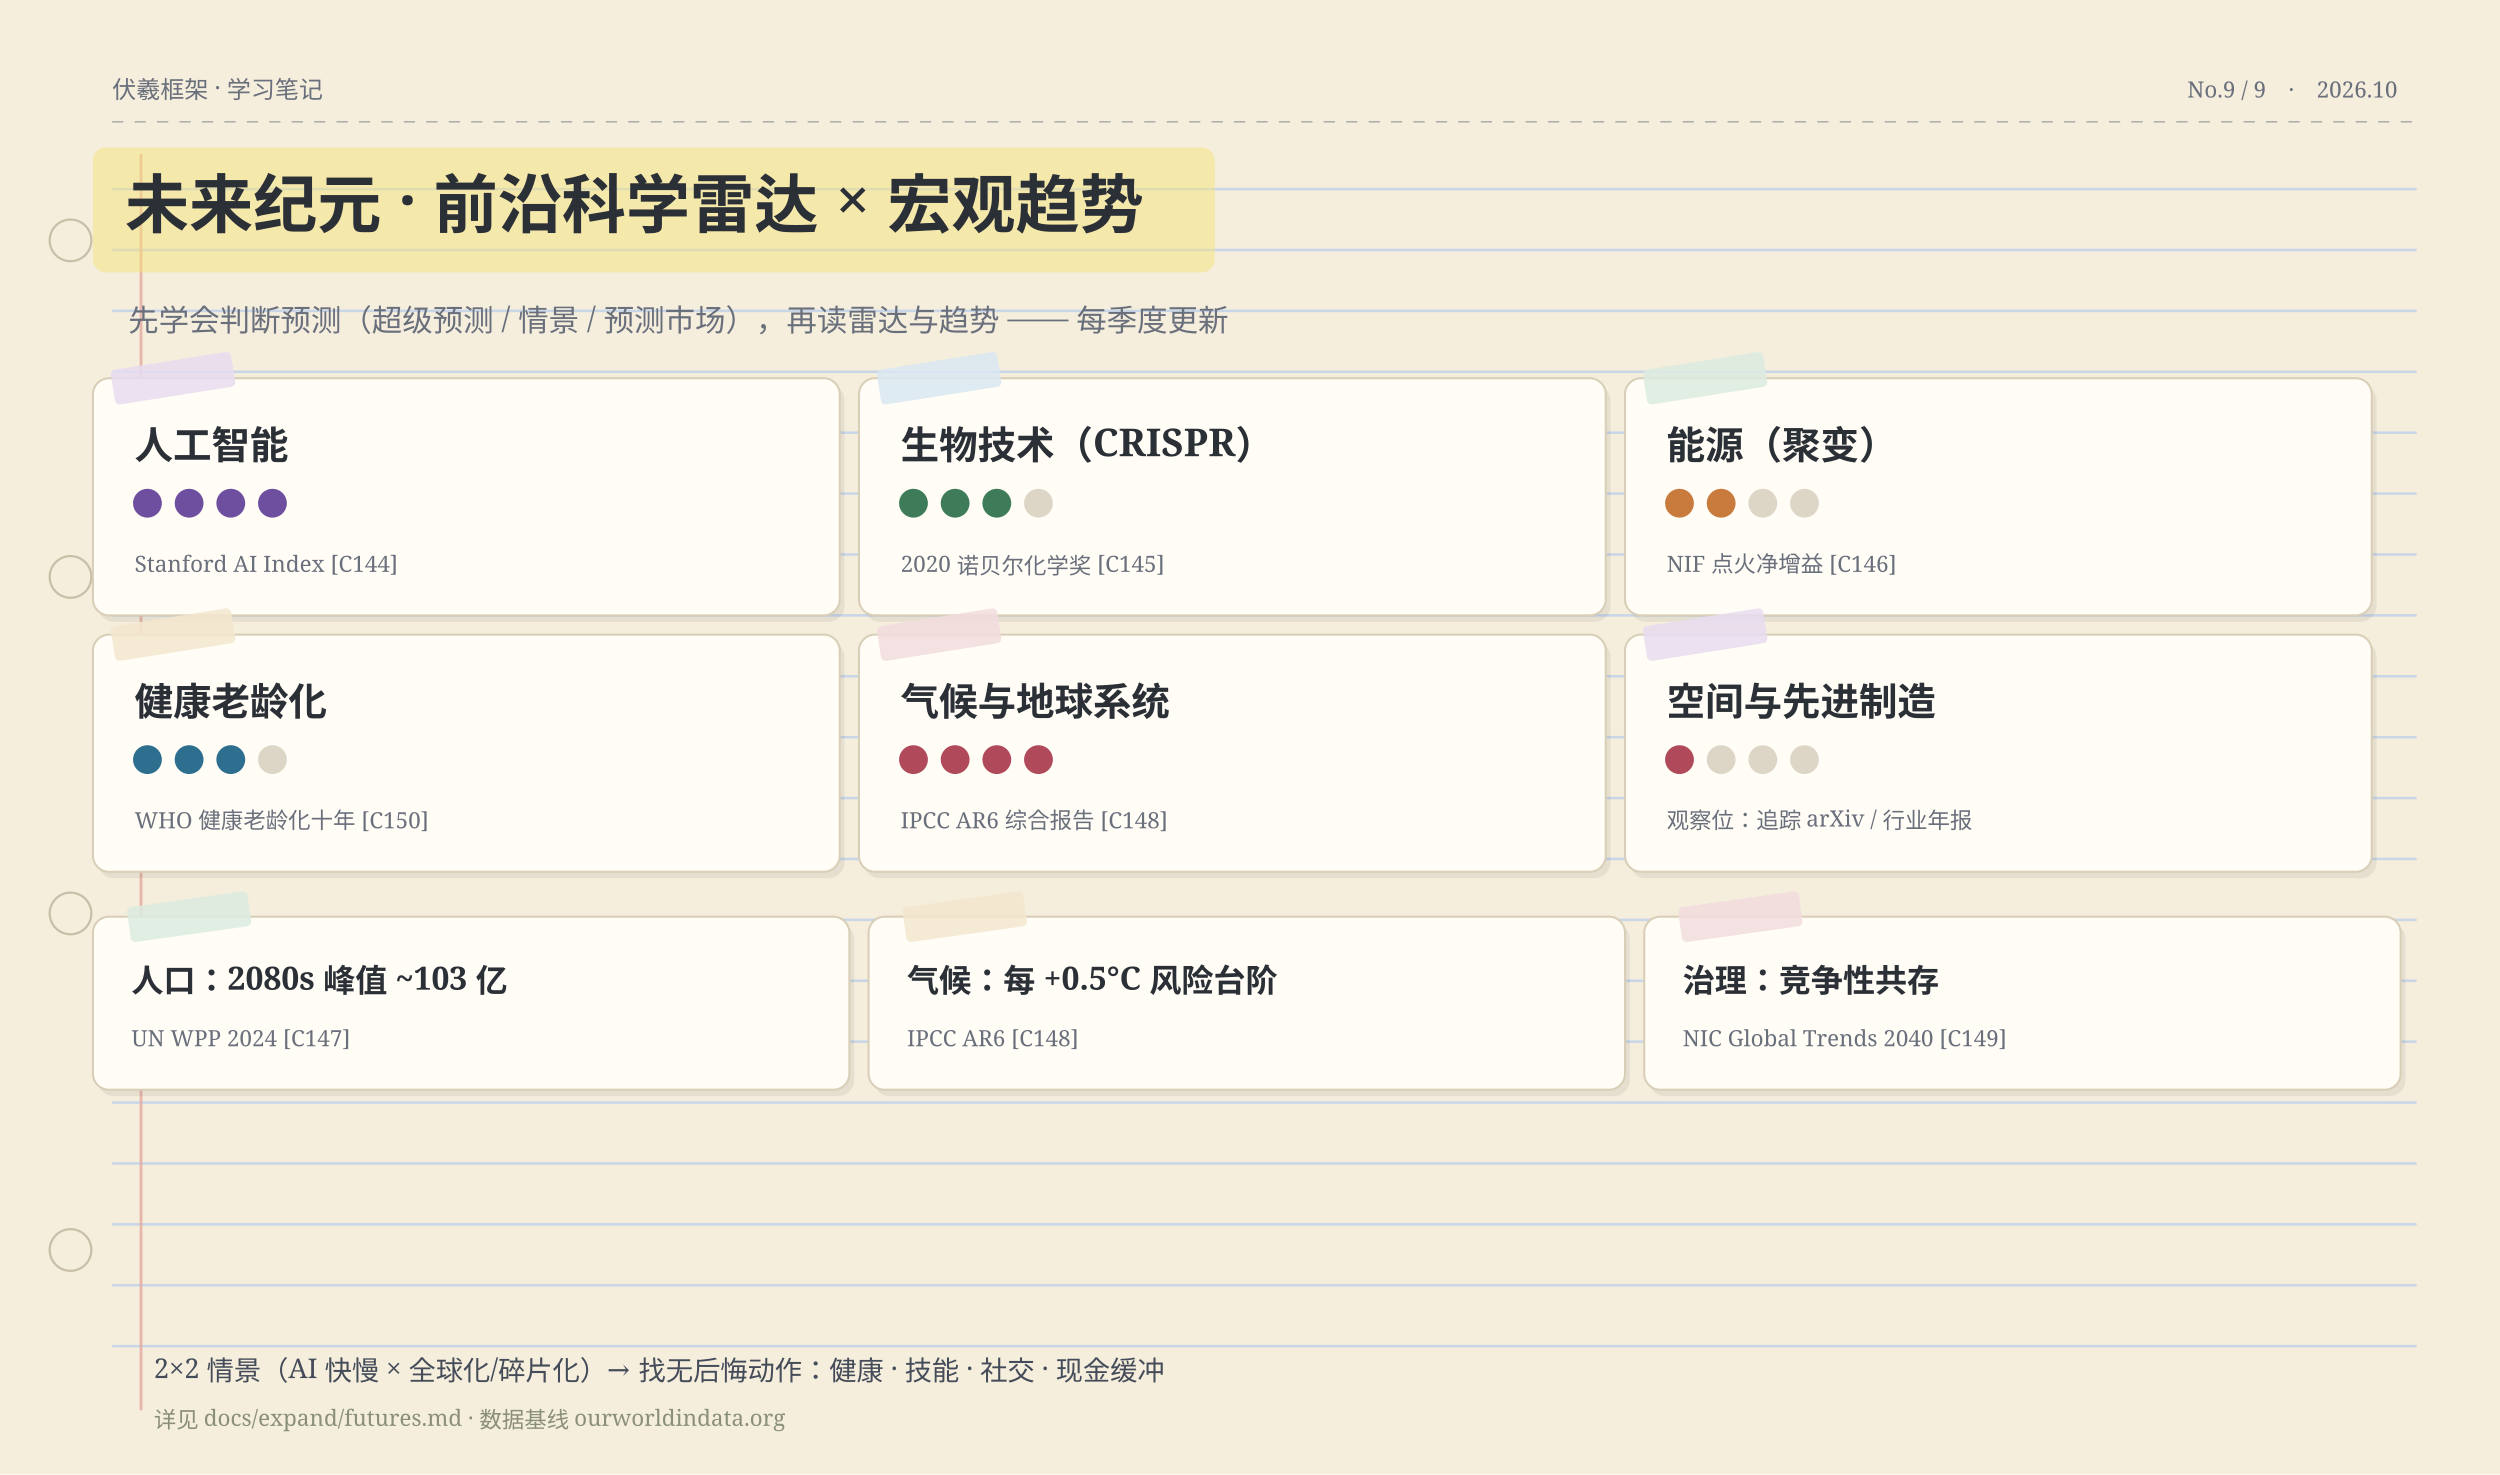
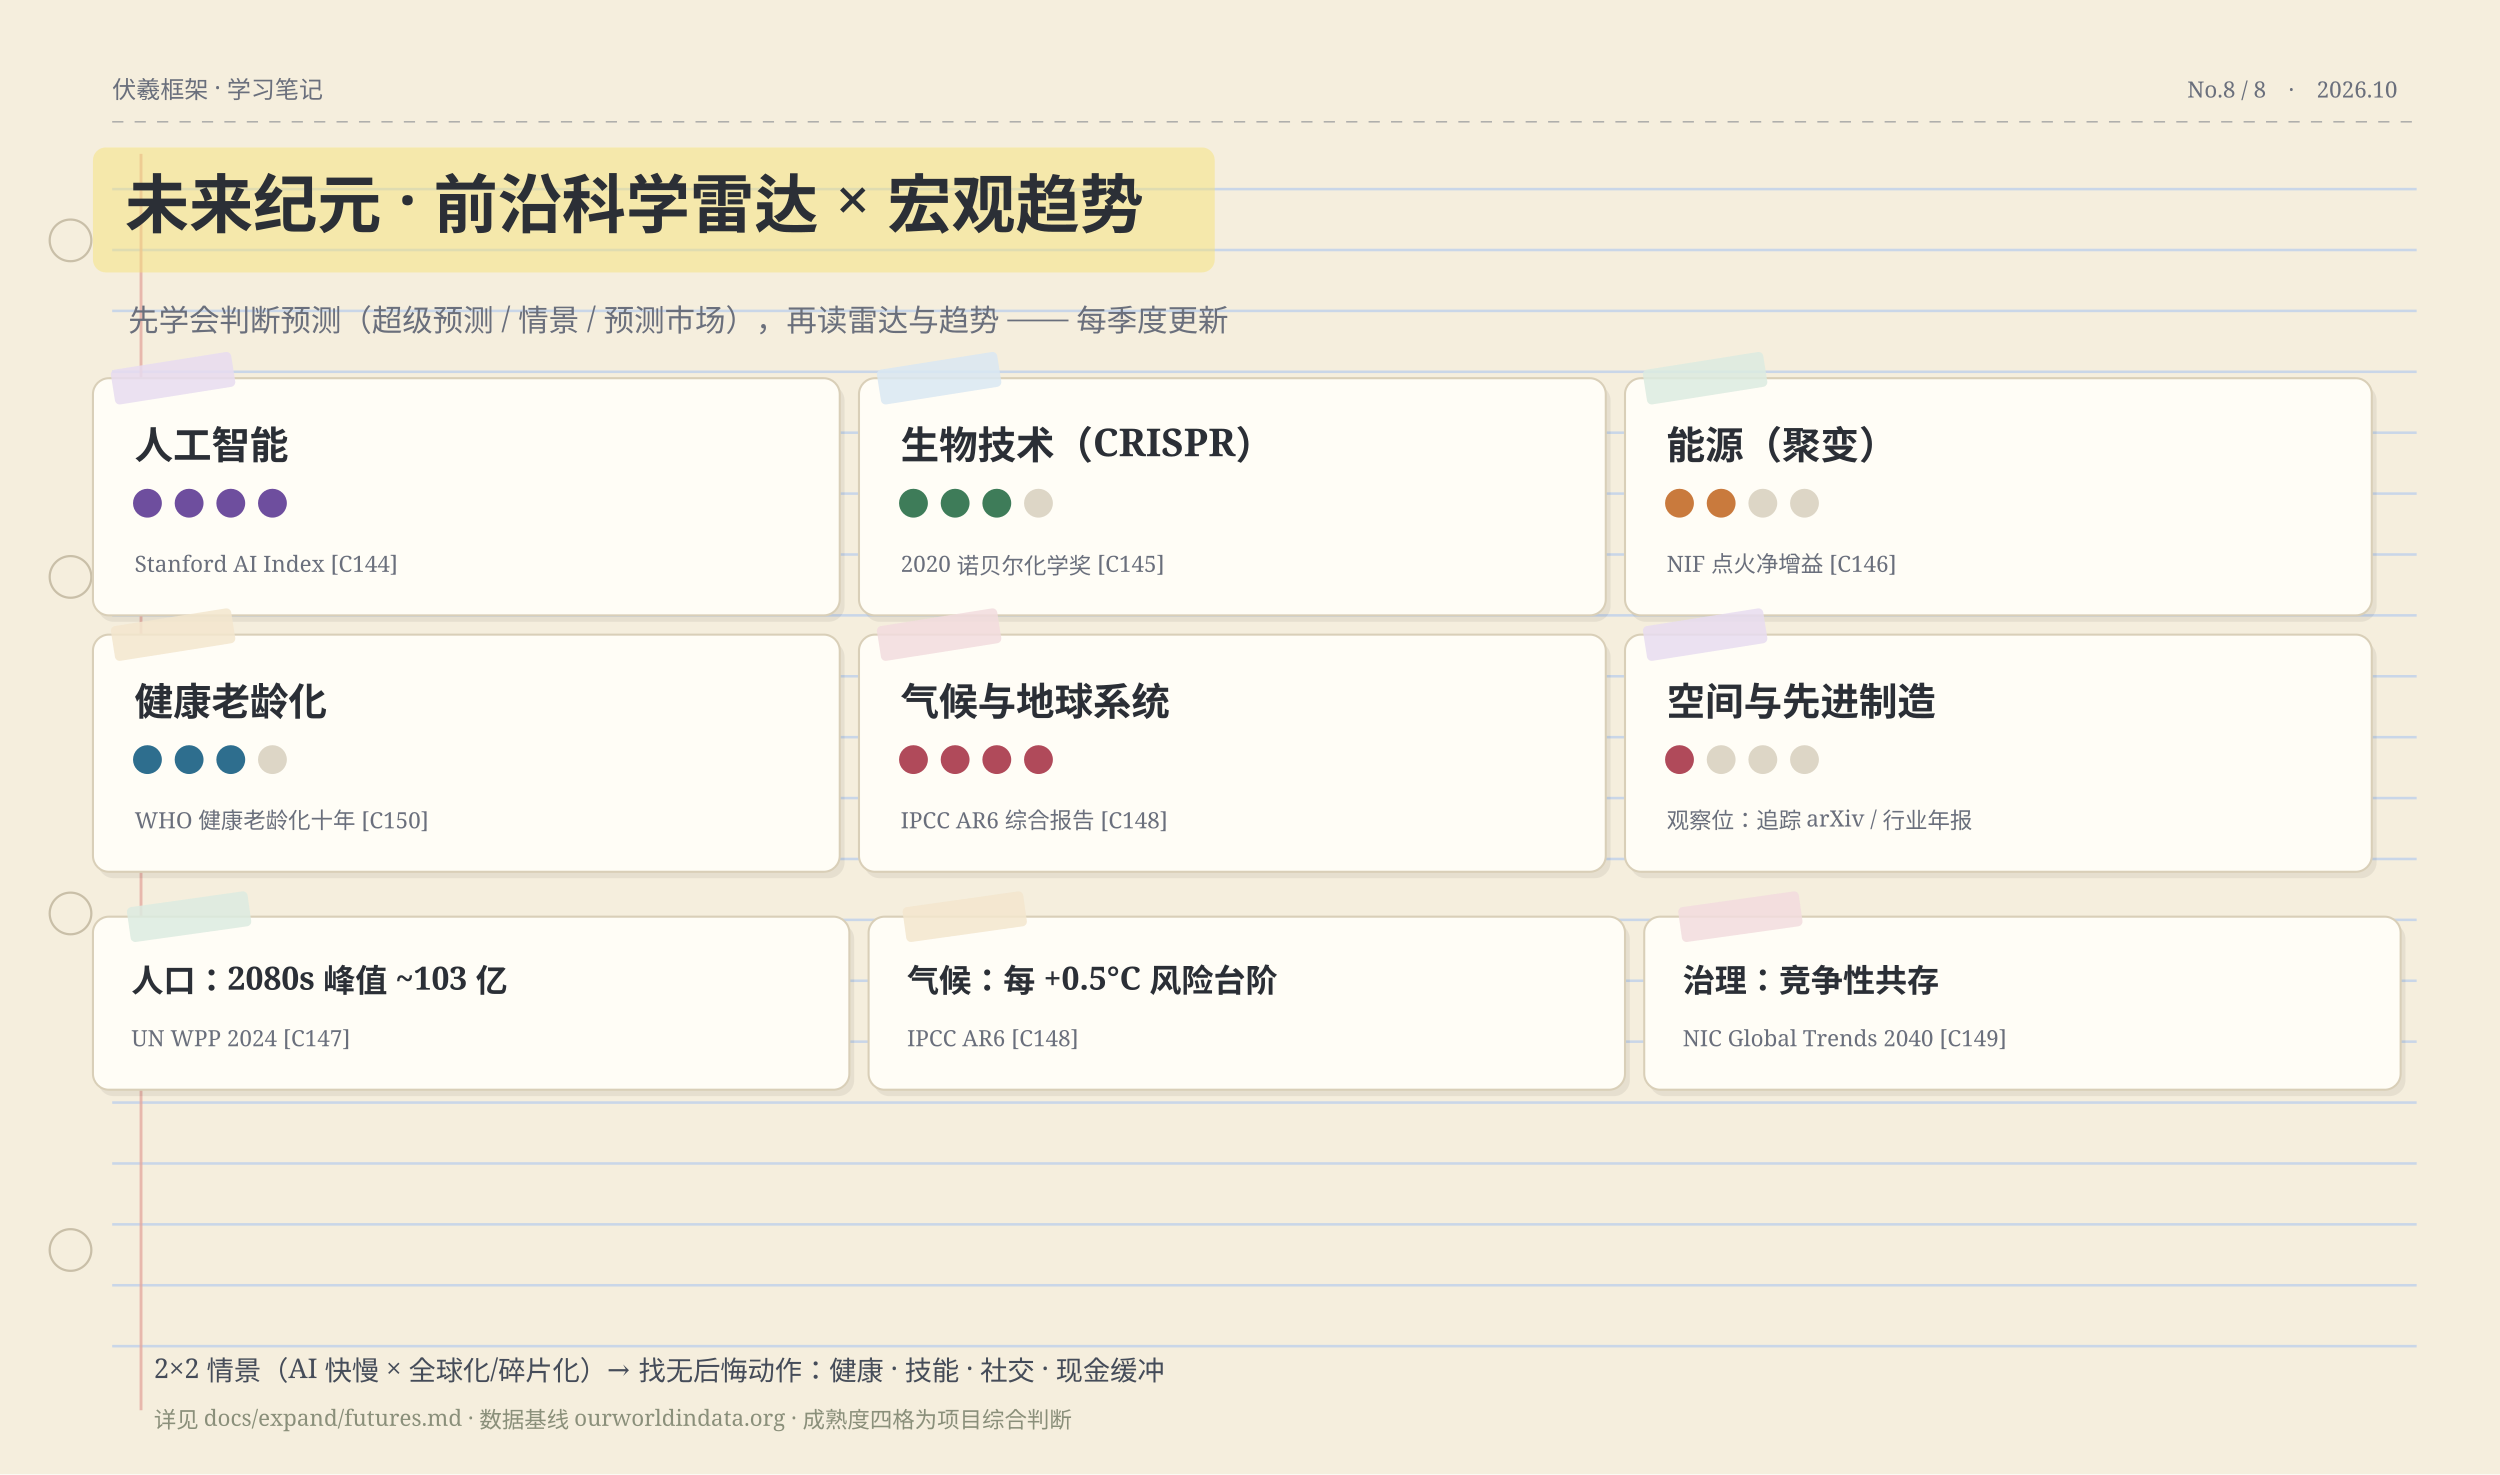
<svg xmlns="http://www.w3.org/2000/svg" width="1560" height="920" viewBox="0 0 1560 920">
  <rect x="0" y="0" width="1560" height="920" rx="0" fill="#F5EEDD" />
  <line x1="70" y1="118" x2="1508" y2="118" stroke="#C9D6E8" stroke-width="1.6" opacity="1" />
  <line x1="70" y1="156" x2="1508" y2="156" stroke="#C9D6E8" stroke-width="1.6" opacity="1" />
  <line x1="70" y1="194" x2="1508" y2="194" stroke="#C9D6E8" stroke-width="1.6" opacity="1" />
  <line x1="70" y1="232" x2="1508" y2="232" stroke="#C9D6E8" stroke-width="1.6" opacity="1" />
  <line x1="70" y1="270" x2="1508" y2="270" stroke="#C9D6E8" stroke-width="1.6" opacity="1" />
  <line x1="70" y1="308" x2="1508" y2="308" stroke="#C9D6E8" stroke-width="1.6" opacity="1" />
  <line x1="70" y1="346" x2="1508" y2="346" stroke="#C9D6E8" stroke-width="1.6" opacity="1" />
  <line x1="70" y1="384" x2="1508" y2="384" stroke="#C9D6E8" stroke-width="1.6" opacity="1" />
  <line x1="70" y1="422" x2="1508" y2="422" stroke="#C9D6E8" stroke-width="1.6" opacity="1" />
  <line x1="70" y1="460" x2="1508" y2="460" stroke="#C9D6E8" stroke-width="1.6" opacity="1" />
  <line x1="70" y1="498" x2="1508" y2="498" stroke="#C9D6E8" stroke-width="1.6" opacity="1" />
  <line x1="70" y1="536" x2="1508" y2="536" stroke="#C9D6E8" stroke-width="1.6" opacity="1" />
  <line x1="70" y1="574" x2="1508" y2="574" stroke="#C9D6E8" stroke-width="1.6" opacity="1" />
  <line x1="70" y1="612" x2="1508" y2="612" stroke="#C9D6E8" stroke-width="1.6" opacity="1" />
  <line x1="70" y1="650" x2="1508" y2="650" stroke="#C9D6E8" stroke-width="1.6" opacity="1" />
  <line x1="70" y1="688" x2="1508" y2="688" stroke="#C9D6E8" stroke-width="1.6" opacity="1" />
  <line x1="70" y1="726" x2="1508" y2="726" stroke="#C9D6E8" stroke-width="1.6" opacity="1" />
  <line x1="70" y1="764" x2="1508" y2="764" stroke="#C9D6E8" stroke-width="1.6" opacity="1" />
  <line x1="70" y1="802" x2="1508" y2="802" stroke="#C9D6E8" stroke-width="1.6" opacity="1" />
  <line x1="70" y1="840" x2="1508" y2="840" stroke="#C9D6E8" stroke-width="1.6" opacity="1" />
  <line x1="88" y1="96" x2="88" y2="880" stroke="#E4A9A0" stroke-width="1.8" opacity="0.8" />
  <circle cx="44" cy="150" r="13" fill="#F5EEDD" stroke="#C9BFA8" stroke-width="1.4" />
  <circle cx="44" cy="360" r="13" fill="#F5EEDD" stroke="#C9BFA8" stroke-width="1.4" />
  <circle cx="44" cy="570" r="13" fill="#F5EEDD" stroke="#C9BFA8" stroke-width="1.4" />
  <circle cx="44" cy="780" r="13" fill="#F5EEDD" stroke="#C9BFA8" stroke-width="1.4" />
  <text x="70" y="56" font-size="15" fill="#6A6F7C" font-weight="400" text-anchor="start" font-family="'Segoe Print','Bradley Hand','Comic Sans MS','KaiTi','STKaiti','Kaiti SC','Noto Serif SC',serif" dominant-baseline="middle">伏羲框架 · 学习笔记</text>
-   <text x="1496" y="56" font-size="14" fill="#6A6F7C" font-weight="400" text-anchor="end" font-family="'Segoe Print','Bradley Hand','Comic Sans MS','KaiTi','STKaiti','Kaiti SC','Noto Serif SC',serif" dominant-baseline="middle">No.9 / 9　·　2026.10</text>
+   <text x="1496" y="56" font-size="14" fill="#6A6F7C" font-weight="400" text-anchor="end" font-family="'Segoe Print','Bradley Hand','Comic Sans MS','KaiTi','STKaiti','Kaiti SC','Noto Serif SC',serif" dominant-baseline="middle">No.8 / 8　·　2026.10</text>
  <line x1="70" y1="76" x2="1508" y2="76" stroke="#6A6F7C" stroke-width="1" stroke-dasharray="7 7" opacity="0.5" />
  <rect x="58" y="92" width="700" height="78" rx="8" fill="#F6E27A" opacity="0.5" />
  <text x="78" y="128" font-size="40" fill="#2B2F36" font-weight="700" text-anchor="start" font-family="'Segoe Print','Bradley Hand','Comic Sans MS','KaiTi','STKaiti','Kaiti SC','Noto Serif SC',serif" dominant-baseline="middle">未来纪元 · 前沿科学雷达 × 宏观趋势</text>
  <text x="80" y="200" font-size="19" fill="#6A6F7C" font-weight="400" text-anchor="start" font-family="'Segoe Print','Bradley Hand','Comic Sans MS','KaiTi','STKaiti','Kaiti SC','Noto Serif SC',serif" dominant-baseline="middle">先学会判断预测（超级预测 / 情景 / 预测市场），再读雷达与趋势 —— 每季度更新</text>
  <rect x="61" y="240" width="466" height="148" rx="10" fill="#00000010" />
  <rect x="58" y="236" width="466" height="148" rx="10" fill="#FFFDF6" stroke="#D9CFB8" stroke-width="1.3" />
  <rect x="-38.0" y="-11.0" width="76" height="22" fill="#E7DCF0" opacity="0.85" rx="3" transform="translate(108 236) rotate(-9)" />
  <text x="84" y="278" font-size="24" fill="#2B2F36" font-weight="700" text-anchor="start" font-family="'Segoe Print','Bradley Hand','Comic Sans MS','KaiTi','STKaiti','Kaiti SC','Noto Serif SC',serif" dominant-baseline="middle">人工智能</text>
  <circle cx="92" cy="314" r="9" fill="#6E4E9E" />
  <circle cx="118" cy="314" r="9" fill="#6E4E9E" />
  <circle cx="144" cy="314" r="9" fill="#6E4E9E" />
  <circle cx="170" cy="314" r="9" fill="#6E4E9E" />
  <text x="84" y="352" font-size="14" fill="#6A6F7C" font-weight="400" text-anchor="start" font-family="'Segoe Print','Bradley Hand','Comic Sans MS','KaiTi','STKaiti','Kaiti SC','Noto Serif SC',serif" dominant-baseline="middle">Stanford AI Index [C144]</text>
  <rect x="539" y="240" width="466" height="148" rx="10" fill="#00000010" />
  <rect x="536" y="236" width="466" height="148" rx="10" fill="#FFFDF6" stroke="#D9CFB8" stroke-width="1.3" />
  <rect x="-38.0" y="-11.0" width="76" height="22" fill="#D9E7F2" opacity="0.85" rx="3" transform="translate(586 236) rotate(-9)" />
  <text x="562" y="278" font-size="24" fill="#2B2F36" font-weight="700" text-anchor="start" font-family="'Segoe Print','Bradley Hand','Comic Sans MS','KaiTi','STKaiti','Kaiti SC','Noto Serif SC',serif" dominant-baseline="middle">生物技术（CRISPR）</text>
  <circle cx="570" cy="314" r="9" fill="#3E7C59" />
  <circle cx="596" cy="314" r="9" fill="#3E7C59" />
  <circle cx="622" cy="314" r="9" fill="#3E7C59" />
  <circle cx="648" cy="314" r="9" fill="#DDD6C6" />
  <text x="562" y="352" font-size="14" fill="#6A6F7C" font-weight="400" text-anchor="start" font-family="'Segoe Print','Bradley Hand','Comic Sans MS','KaiTi','STKaiti','Kaiti SC','Noto Serif SC',serif" dominant-baseline="middle">2020 诺贝尔化学奖 [C145]</text>
  <rect x="1017" y="240" width="466" height="148" rx="10" fill="#00000010" />
  <rect x="1014" y="236" width="466" height="148" rx="10" fill="#FFFDF6" stroke="#D9CFB8" stroke-width="1.3" />
  <rect x="-38.0" y="-11.0" width="76" height="22" fill="#DCEBE0" opacity="0.85" rx="3" transform="translate(1064 236) rotate(-9)" />
  <text x="1040" y="278" font-size="24" fill="#2B2F36" font-weight="700" text-anchor="start" font-family="'Segoe Print','Bradley Hand','Comic Sans MS','KaiTi','STKaiti','Kaiti SC','Noto Serif SC',serif" dominant-baseline="middle">能源（聚变）</text>
  <circle cx="1048" cy="314" r="9" fill="#C97A3D" />
  <circle cx="1074" cy="314" r="9" fill="#C97A3D" />
  <circle cx="1100" cy="314" r="9" fill="#DDD6C6" />
  <circle cx="1126" cy="314" r="9" fill="#DDD6C6" />
  <text x="1040" y="352" font-size="14" fill="#6A6F7C" font-weight="400" text-anchor="start" font-family="'Segoe Print','Bradley Hand','Comic Sans MS','KaiTi','STKaiti','Kaiti SC','Noto Serif SC',serif" dominant-baseline="middle">NIF 点火净增益 [C146]</text>
  <rect x="61" y="400" width="466" height="148" rx="10" fill="#00000010" />
  <rect x="58" y="396" width="466" height="148" rx="10" fill="#FFFDF6" stroke="#D9CFB8" stroke-width="1.3" />
  <rect x="-38.0" y="-11.0" width="76" height="22" fill="#F3E6CE" opacity="0.85" rx="3" transform="translate(108 396) rotate(-9)" />
  <text x="84" y="438" font-size="24" fill="#2B2F36" font-weight="700" text-anchor="start" font-family="'Segoe Print','Bradley Hand','Comic Sans MS','KaiTi','STKaiti','Kaiti SC','Noto Serif SC',serif" dominant-baseline="middle">健康老龄化</text>
  <circle cx="92" cy="474" r="9" fill="#2E6E8E" />
  <circle cx="118" cy="474" r="9" fill="#2E6E8E" />
  <circle cx="144" cy="474" r="9" fill="#2E6E8E" />
  <circle cx="170" cy="474" r="9" fill="#DDD6C6" />
  <text x="84" y="512" font-size="14" fill="#6A6F7C" font-weight="400" text-anchor="start" font-family="'Segoe Print','Bradley Hand','Comic Sans MS','KaiTi','STKaiti','Kaiti SC','Noto Serif SC',serif" dominant-baseline="middle">WHO 健康老龄化十年 [C150]</text>
  <rect x="539" y="400" width="466" height="148" rx="10" fill="#00000010" />
  <rect x="536" y="396" width="466" height="148" rx="10" fill="#FFFDF6" stroke="#D9CFB8" stroke-width="1.3" />
  <rect x="-38.0" y="-11.0" width="76" height="22" fill="#F2DCDE" opacity="0.85" rx="3" transform="translate(586 396) rotate(-9)" />
  <text x="562" y="438" font-size="24" fill="#2B2F36" font-weight="700" text-anchor="start" font-family="'Segoe Print','Bradley Hand','Comic Sans MS','KaiTi','STKaiti','Kaiti SC','Noto Serif SC',serif" dominant-baseline="middle">气候与地球系统</text>
  <circle cx="570" cy="474" r="9" fill="#B04A5A" />
  <circle cx="596" cy="474" r="9" fill="#B04A5A" />
  <circle cx="622" cy="474" r="9" fill="#B04A5A" />
  <circle cx="648" cy="474" r="9" fill="#B04A5A" />
  <text x="562" y="512" font-size="14" fill="#6A6F7C" font-weight="400" text-anchor="start" font-family="'Segoe Print','Bradley Hand','Comic Sans MS','KaiTi','STKaiti','Kaiti SC','Noto Serif SC',serif" dominant-baseline="middle">IPCC AR6 综合报告 [C148]</text>
  <rect x="1017" y="400" width="466" height="148" rx="10" fill="#00000010" />
  <rect x="1014" y="396" width="466" height="148" rx="10" fill="#FFFDF6" stroke="#D9CFB8" stroke-width="1.3" />
  <rect x="-38.0" y="-11.0" width="76" height="22" fill="#E7DCF0" opacity="0.85" rx="3" transform="translate(1064 396) rotate(-9)" />
  <text x="1040" y="438" font-size="24" fill="#2B2F36" font-weight="700" text-anchor="start" font-family="'Segoe Print','Bradley Hand','Comic Sans MS','KaiTi','STKaiti','Kaiti SC','Noto Serif SC',serif" dominant-baseline="middle">空间与先进制造</text>
  <circle cx="1048" cy="474" r="9" fill="#B04A5A" />
  <circle cx="1074" cy="474" r="9" fill="#DDD6C6" />
  <circle cx="1100" cy="474" r="9" fill="#DDD6C6" />
  <circle cx="1126" cy="474" r="9" fill="#DDD6C6" />
  <text x="1040" y="512" font-size="14" fill="#6A6F7C" font-weight="400" text-anchor="start" font-family="'Segoe Print','Bradley Hand','Comic Sans MS','KaiTi','STKaiti','Kaiti SC','Noto Serif SC',serif" dominant-baseline="middle">观察位：追踪 arXiv / 行业年报</text>
  <rect x="61" y="576" width="472" height="108" rx="10" fill="#00000010" />
  <rect x="58" y="572" width="472" height="108" rx="10" fill="#FFFDF6" stroke="#D9CFB8" stroke-width="1.3" />
  <rect x="-38.0" y="-11.0" width="76" height="22" fill="#DCEBE0" opacity="0.85" rx="3" transform="translate(118 572) rotate(-8)" />
  <text x="82" y="612" font-size="20" fill="#2B2F36" font-weight="700" text-anchor="start" font-family="'Segoe Print','Bradley Hand','Comic Sans MS','KaiTi','STKaiti','Kaiti SC','Noto Serif SC',serif" dominant-baseline="middle">人口：2080s 峰值 ~103 亿</text>
  <text x="82" y="648" font-size="14" fill="#6A6F7C" font-weight="400" text-anchor="start" font-family="'Segoe Print','Bradley Hand','Comic Sans MS','KaiTi','STKaiti','Kaiti SC','Noto Serif SC',serif" dominant-baseline="middle">UN WPP 2024 [C147]</text>
  <rect x="545" y="576" width="472" height="108" rx="10" fill="#00000010" />
  <rect x="542" y="572" width="472" height="108" rx="10" fill="#FFFDF6" stroke="#D9CFB8" stroke-width="1.3" />
  <rect x="-38.0" y="-11.0" width="76" height="22" fill="#F3E6CE" opacity="0.85" rx="3" transform="translate(602 572) rotate(-8)" />
  <text x="566" y="612" font-size="20" fill="#2B2F36" font-weight="700" text-anchor="start" font-family="'Segoe Print','Bradley Hand','Comic Sans MS','KaiTi','STKaiti','Kaiti SC','Noto Serif SC',serif" dominant-baseline="middle">气候：每 +0.5°C 风险台阶</text>
  <text x="566" y="648" font-size="14" fill="#6A6F7C" font-weight="400" text-anchor="start" font-family="'Segoe Print','Bradley Hand','Comic Sans MS','KaiTi','STKaiti','Kaiti SC','Noto Serif SC',serif" dominant-baseline="middle">IPCC AR6 [C148]</text>
  <rect x="1029" y="576" width="472" height="108" rx="10" fill="#00000010" />
  <rect x="1026" y="572" width="472" height="108" rx="10" fill="#FFFDF6" stroke="#D9CFB8" stroke-width="1.3" />
  <rect x="-38.0" y="-11.0" width="76" height="22" fill="#F2DCDE" opacity="0.85" rx="3" transform="translate(1086 572) rotate(-8)" />
  <text x="1050" y="612" font-size="20" fill="#2B2F36" font-weight="700" text-anchor="start" font-family="'Segoe Print','Bradley Hand','Comic Sans MS','KaiTi','STKaiti','Kaiti SC','Noto Serif SC',serif" dominant-baseline="middle">治理：竞争性共存</text>
  <text x="1050" y="648" font-size="14" fill="#6A6F7C" font-weight="400" text-anchor="start" font-family="'Segoe Print','Bradley Hand','Comic Sans MS','KaiTi','STKaiti','Kaiti SC','Noto Serif SC',serif" dominant-baseline="middle">NIC Global Trends 2040 [C149]</text>
  <text x="96" y="854" font-size="17" fill="#454C59" font-weight="500" text-anchor="start" font-family="'Segoe Print','Bradley Hand','Comic Sans MS','KaiTi','STKaiti','Kaiti SC','Noto Serif SC',serif" dominant-baseline="middle">2×2 情景（AI 快慢 × 全球化/碎片化）→ 找无后悔动作：健康 · 技能 · 社交 · 现金缓冲</text>
-   <text x="96" y="886" font-size="14" fill="#8A8F7A" font-weight="400" text-anchor="start" font-family="'Segoe Print','Bradley Hand','Comic Sans MS','KaiTi','STKaiti','Kaiti SC','Noto Serif SC',serif" dominant-baseline="middle">详见 docs/expand/futures.md · 数据基线 ourworldindata.org</text>
+   <text x="96" y="886" font-size="14" fill="#8A8F7A" font-weight="400" text-anchor="start" font-family="'Segoe Print','Bradley Hand','Comic Sans MS','KaiTi','STKaiti','Kaiti SC','Noto Serif SC',serif" dominant-baseline="middle">详见 docs/expand/futures.md · 数据基线 ourworldindata.org · 成熟度四格为项目综合判断</text>
</svg>
